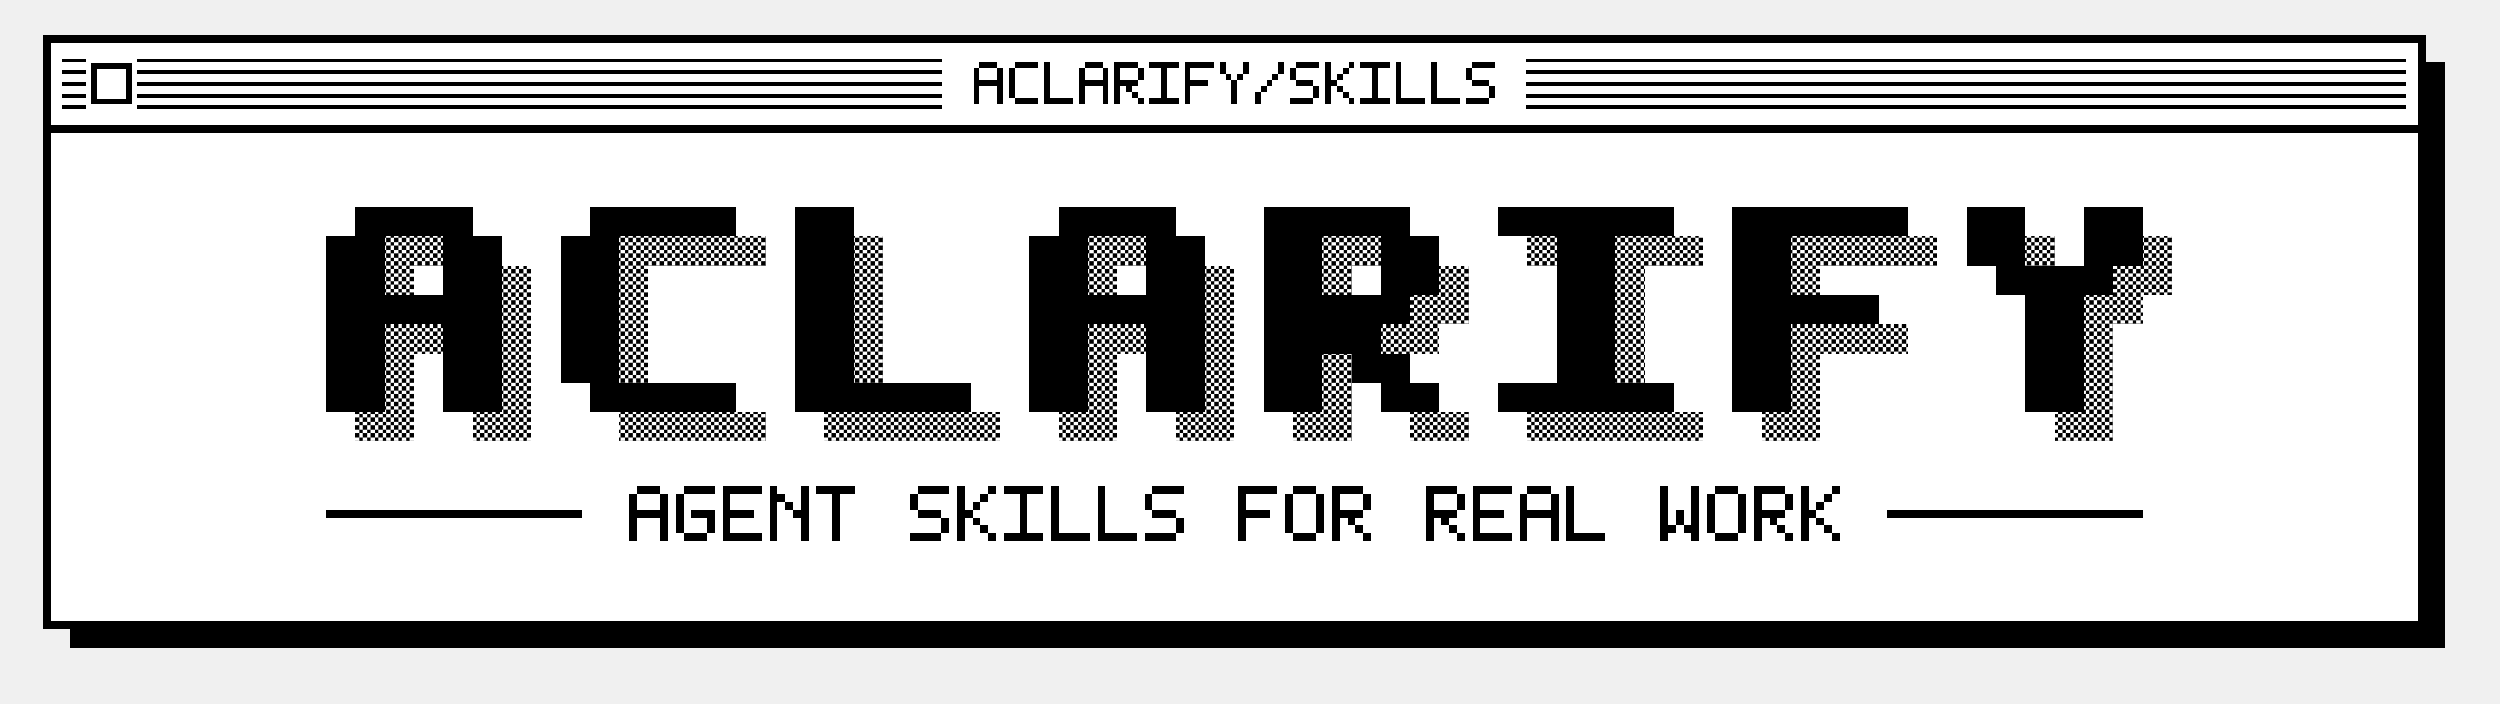
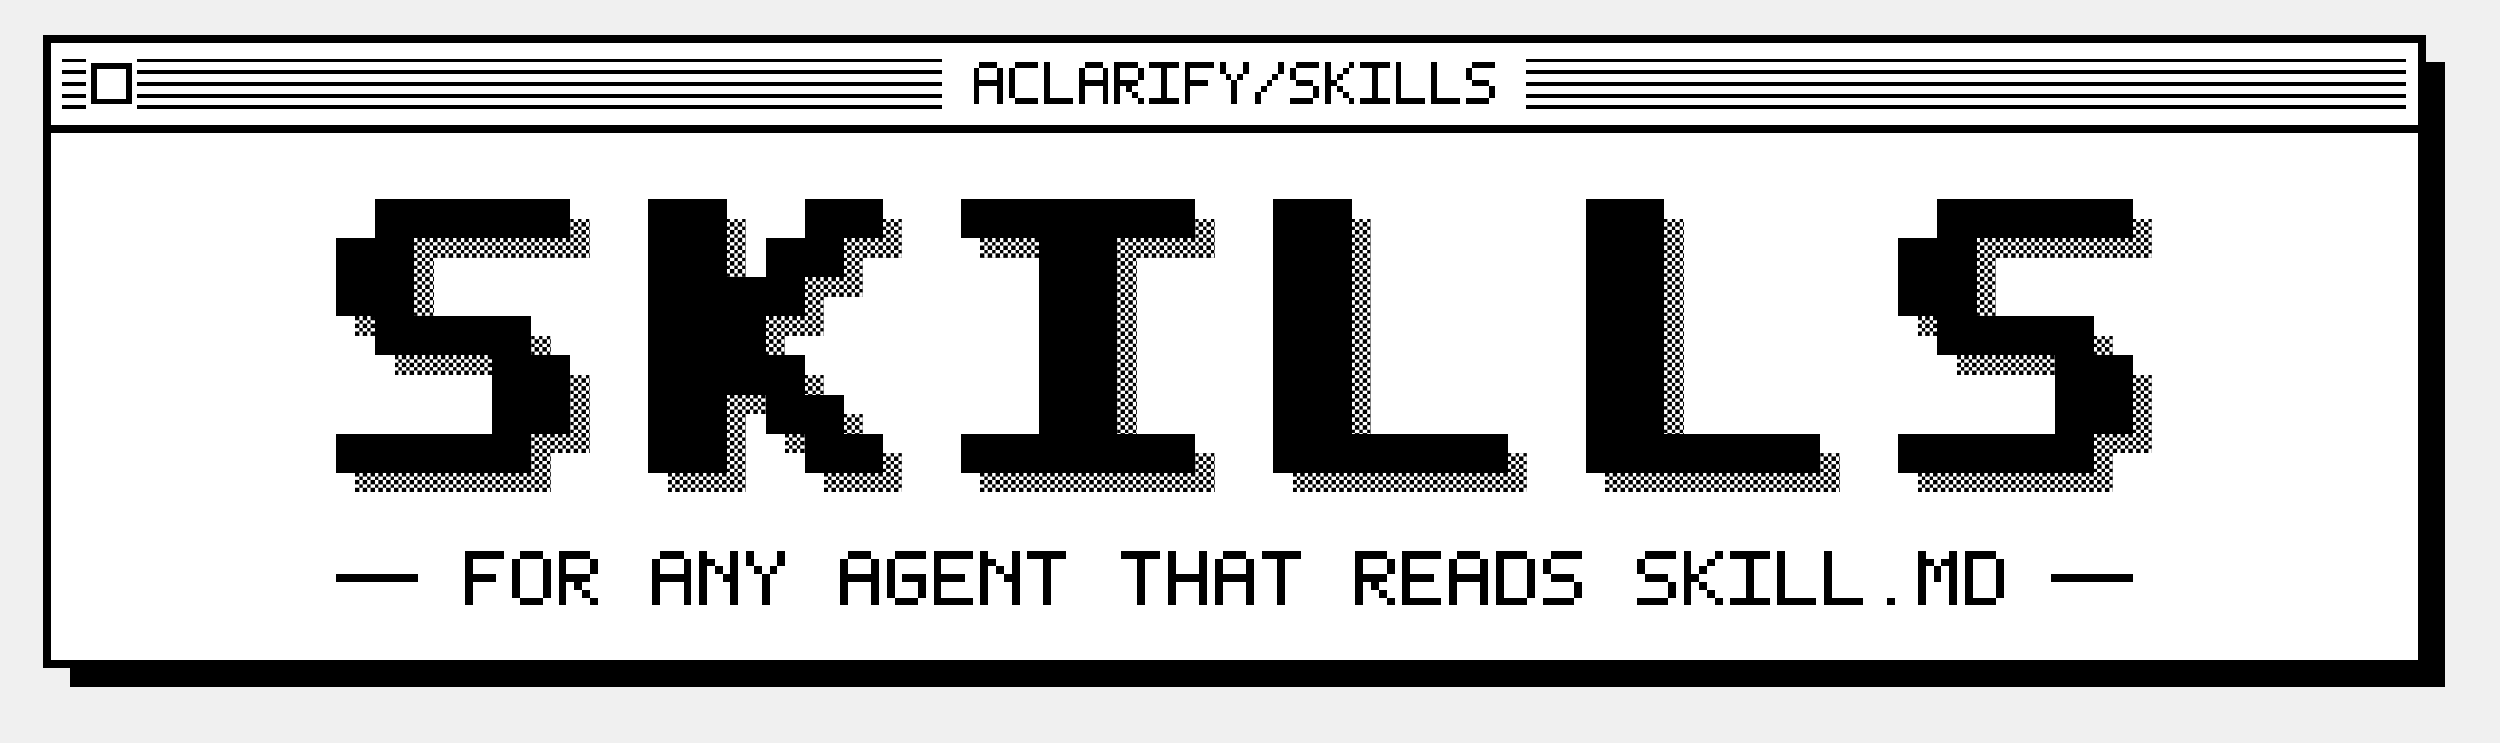
- <svg xmlns="http://www.w3.org/2000/svg" width="1280" height="360" viewBox="0 0 1280 360" shape-rendering="crispEdges" role="img" aria-label="Aclarify Skills">
+ <svg xmlns="http://www.w3.org/2000/svg" width="1280" height="380" viewBox="0 0 1280 380" shape-rendering="crispEdges" role="img" aria-label="Aclarify Skills">
  <defs>
    <pattern id="dither" width="4" height="4" patternUnits="userSpaceOnUse">
      <rect width="2" height="2" fill="#000" />
      <rect x="2" y="2" width="2" height="2" fill="#000" />
    </pattern>
    <pattern id="dither25" width="4" height="4" patternUnits="userSpaceOnUse">
      <rect width="2" height="2" fill="#000" />
    </pattern>
  </defs>
-   <rect x="36" y="32" width="1216" height="300" fill="#000" />
-   <rect x="24" y="20" width="1216" height="300" fill="#fff" stroke="#000" stroke-width="4" />
+   <rect x="36" y="32" width="1216" height="320" fill="#000" />
+   <rect x="24" y="20" width="1216" height="320" fill="#fff" stroke="#000" stroke-width="4" />
  <rect x="32" y="30" width="1200" height="2" fill="#000" />
  <rect x="32" y="36" width="1200" height="2" fill="#000" />
  <rect x="32" y="42" width="1200" height="2" fill="#000" />
  <rect x="32" y="48" width="1200" height="2" fill="#000" />
  <rect x="32" y="54" width="1200" height="2" fill="#000" />
  <rect x="24" y="64" width="1216" height="4" fill="#000" />
  <rect x="44" y="30" width="26" height="26" fill="#fff" />
  <rect x="48" y="34" width="18" height="18" fill="#fff" stroke="#000" stroke-width="3" />
  <rect x="482.5" y="28" width="299" height="30" fill="#fff" />
  <g fill="#000">
    <rect x="501.5" y="32" width="9" height="3" />
    <rect x="519.5" y="32" width="12" height="3" />
    <rect x="534.5" y="32" width="3" height="3" />
    <rect x="555.5" y="32" width="9" height="3" />
    <rect x="570.5" y="32" width="12" height="3" />
    <rect x="588.5" y="32" width="15" height="3" />
    <rect x="606.5" y="32" width="15" height="3" />
    <rect x="624.5" y="32" width="3" height="3" />
    <rect x="636.5" y="32" width="3" height="3" />
    <rect x="654.5" y="32" width="3" height="3" />
    <rect x="663.5" y="32" width="12" height="3" />
    <rect x="678.5" y="32" width="3" height="3" />
    <rect x="690.5" y="32" width="3" height="3" />
    <rect x="696.5" y="32" width="15" height="3" />
    <rect x="714.5" y="32" width="3" height="3" />
    <rect x="732.5" y="32" width="3" height="3" />
    <rect x="753.5" y="32" width="12" height="3" />
    <rect x="498.5" y="35" width="3" height="3" />
    <rect x="510.5" y="35" width="3" height="3" />
    <rect x="516.5" y="35" width="3" height="3" />
    <rect x="534.5" y="35" width="3" height="3" />
    <rect x="552.5" y="35" width="3" height="3" />
    <rect x="564.5" y="35" width="3" height="3" />
    <rect x="570.5" y="35" width="3" height="3" />
    <rect x="582.5" y="35" width="3" height="3" />
    <rect x="594.5" y="35" width="3" height="3" />
    <rect x="606.5" y="35" width="3" height="3" />
    <rect x="624.5" y="35" width="3" height="3" />
    <rect x="636.5" y="35" width="3" height="3" />
    <rect x="654.5" y="35" width="3" height="3" />
    <rect x="660.5" y="35" width="3" height="3" />
    <rect x="678.5" y="35" width="3" height="3" />
    <rect x="687.5" y="35" width="3" height="3" />
    <rect x="702.5" y="35" width="3" height="3" />
    <rect x="714.5" y="35" width="3" height="3" />
    <rect x="732.5" y="35" width="3" height="3" />
    <rect x="750.5" y="35" width="3" height="3" />
    <rect x="498.5" y="38" width="3" height="3" />
    <rect x="510.5" y="38" width="3" height="3" />
    <rect x="516.5" y="38" width="3" height="3" />
    <rect x="534.5" y="38" width="3" height="3" />
    <rect x="552.5" y="38" width="3" height="3" />
    <rect x="564.5" y="38" width="3" height="3" />
    <rect x="570.5" y="38" width="3" height="3" />
    <rect x="582.5" y="38" width="3" height="3" />
    <rect x="594.5" y="38" width="3" height="3" />
    <rect x="606.5" y="38" width="3" height="3" />
    <rect x="627.5" y="38" width="3" height="3" />
    <rect x="633.5" y="38" width="3" height="3" />
    <rect x="651.5" y="38" width="3" height="3" />
    <rect x="660.5" y="38" width="3" height="3" />
    <rect x="678.5" y="38" width="3" height="3" />
    <rect x="684.5" y="38" width="3" height="3" />
    <rect x="702.5" y="38" width="3" height="3" />
    <rect x="714.5" y="38" width="3" height="3" />
    <rect x="732.5" y="38" width="3" height="3" />
    <rect x="750.5" y="38" width="3" height="3" />
    <rect x="498.5" y="41" width="15" height="3" />
    <rect x="516.5" y="41" width="3" height="3" />
    <rect x="534.5" y="41" width="3" height="3" />
    <rect x="552.5" y="41" width="15" height="3" />
    <rect x="570.5" y="41" width="12" height="3" />
    <rect x="594.5" y="41" width="3" height="3" />
    <rect x="606.5" y="41" width="12" height="3" />
    <rect x="630.5" y="41" width="3" height="3" />
    <rect x="648.5" y="41" width="3" height="3" />
    <rect x="663.5" y="41" width="9" height="3" />
    <rect x="678.5" y="41" width="6" height="3" />
    <rect x="702.5" y="41" width="3" height="3" />
    <rect x="714.5" y="41" width="3" height="3" />
    <rect x="732.5" y="41" width="3" height="3" />
    <rect x="753.5" y="41" width="9" height="3" />
    <rect x="498.5" y="44" width="3" height="3" />
    <rect x="510.5" y="44" width="3" height="3" />
    <rect x="516.5" y="44" width="3" height="3" />
    <rect x="534.5" y="44" width="3" height="3" />
    <rect x="552.5" y="44" width="3" height="3" />
    <rect x="564.5" y="44" width="3" height="3" />
    <rect x="570.5" y="44" width="3" height="3" />
    <rect x="576.5" y="44" width="3" height="3" />
    <rect x="594.5" y="44" width="3" height="3" />
    <rect x="606.5" y="44" width="3" height="3" />
    <rect x="630.5" y="44" width="3" height="3" />
    <rect x="645.5" y="44" width="3" height="3" />
    <rect x="672.5" y="44" width="3" height="3" />
    <rect x="678.5" y="44" width="3" height="3" />
    <rect x="684.5" y="44" width="3" height="3" />
    <rect x="702.5" y="44" width="3" height="3" />
    <rect x="714.5" y="44" width="3" height="3" />
    <rect x="732.5" y="44" width="3" height="3" />
    <rect x="762.5" y="44" width="3" height="3" />
    <rect x="498.5" y="47" width="3" height="3" />
    <rect x="510.5" y="47" width="3" height="3" />
    <rect x="516.5" y="47" width="3" height="3" />
    <rect x="534.5" y="47" width="3" height="3" />
    <rect x="552.5" y="47" width="3" height="3" />
    <rect x="564.5" y="47" width="3" height="3" />
    <rect x="570.5" y="47" width="3" height="3" />
    <rect x="579.5" y="47" width="3" height="3" />
    <rect x="594.5" y="47" width="3" height="3" />
    <rect x="606.5" y="47" width="3" height="3" />
    <rect x="630.5" y="47" width="3" height="3" />
    <rect x="642.5" y="47" width="3" height="3" />
    <rect x="672.5" y="47" width="3" height="3" />
    <rect x="678.5" y="47" width="3" height="3" />
    <rect x="687.5" y="47" width="3" height="3" />
    <rect x="702.5" y="47" width="3" height="3" />
    <rect x="714.5" y="47" width="3" height="3" />
    <rect x="732.5" y="47" width="3" height="3" />
    <rect x="762.5" y="47" width="3" height="3" />
    <rect x="498.5" y="50" width="3" height="3" />
    <rect x="510.5" y="50" width="3" height="3" />
    <rect x="519.5" y="50" width="12" height="3" />
    <rect x="534.5" y="50" width="15" height="3" />
    <rect x="552.5" y="50" width="3" height="3" />
    <rect x="564.5" y="50" width="3" height="3" />
    <rect x="570.5" y="50" width="3" height="3" />
    <rect x="582.5" y="50" width="3" height="3" />
    <rect x="588.5" y="50" width="15" height="3" />
    <rect x="606.5" y="50" width="3" height="3" />
    <rect x="630.5" y="50" width="3" height="3" />
    <rect x="642.5" y="50" width="3" height="3" />
    <rect x="660.5" y="50" width="12" height="3" />
    <rect x="678.5" y="50" width="3" height="3" />
    <rect x="690.5" y="50" width="3" height="3" />
    <rect x="696.5" y="50" width="15" height="3" />
    <rect x="714.5" y="50" width="15" height="3" />
    <rect x="732.5" y="50" width="15" height="3" />
    <rect x="750.5" y="50" width="12" height="3" />
  </g>
  <g fill="url(#dither)">
-     <rect x="197" y="121" width="60" height="15" />
-     <rect x="317" y="121" width="75" height="15" />
-     <rect x="422" y="121" width="30" height="15" />
-     <rect x="557" y="121" width="60" height="15" />
-     <rect x="662" y="121" width="75" height="15" />
-     <rect x="782" y="121" width="90" height="15" />
-     <rect x="902" y="121" width="90" height="15" />
-     <rect x="1022" y="121" width="30" height="15" />
-     <rect x="1082" y="121" width="30" height="15" />
-     <rect x="182" y="136" width="30" height="15" />
-     <rect x="242" y="136" width="30" height="15" />
-     <rect x="302" y="136" width="30" height="15" />
-     <rect x="422" y="136" width="30" height="15" />
-     <rect x="542" y="136" width="30" height="15" />
-     <rect x="602" y="136" width="30" height="15" />
-     <rect x="662" y="136" width="30" height="15" />
-     <rect x="722" y="136" width="30" height="15" />
-     <rect x="812" y="136" width="30" height="15" />
-     <rect x="902" y="136" width="30" height="15" />
-     <rect x="1022" y="136" width="30" height="15" />
-     <rect x="1082" y="136" width="30" height="15" />
-     <rect x="182" y="151" width="30" height="15" />
-     <rect x="242" y="151" width="30" height="15" />
-     <rect x="302" y="151" width="30" height="15" />
-     <rect x="422" y="151" width="30" height="15" />
-     <rect x="542" y="151" width="30" height="15" />
-     <rect x="602" y="151" width="30" height="15" />
-     <rect x="662" y="151" width="30" height="15" />
-     <rect x="722" y="151" width="30" height="15" />
-     <rect x="812" y="151" width="30" height="15" />
-     <rect x="902" y="151" width="30" height="15" />
-     <rect x="1037" y="151" width="60" height="15" />
-     <rect x="182" y="166" width="90" height="15" />
-     <rect x="302" y="166" width="30" height="15" />
-     <rect x="422" y="166" width="30" height="15" />
-     <rect x="542" y="166" width="90" height="15" />
-     <rect x="662" y="166" width="75" height="15" />
-     <rect x="812" y="166" width="30" height="15" />
-     <rect x="902" y="166" width="75" height="15" />
-     <rect x="1052" y="166" width="30" height="15" />
-     <rect x="182" y="181" width="30" height="15" />
-     <rect x="242" y="181" width="30" height="15" />
-     <rect x="302" y="181" width="30" height="15" />
-     <rect x="422" y="181" width="30" height="15" />
-     <rect x="542" y="181" width="30" height="15" />
-     <rect x="602" y="181" width="30" height="15" />
-     <rect x="662" y="181" width="60" height="15" />
-     <rect x="812" y="181" width="30" height="15" />
-     <rect x="902" y="181" width="30" height="15" />
-     <rect x="1052" y="181" width="30" height="15" />
-     <rect x="182" y="196" width="30" height="15" />
-     <rect x="242" y="196" width="30" height="15" />
-     <rect x="302" y="196" width="30" height="15" />
-     <rect x="422" y="196" width="30" height="15" />
-     <rect x="542" y="196" width="30" height="15" />
-     <rect x="602" y="196" width="30" height="15" />
-     <rect x="662" y="196" width="30" height="15" />
-     <rect x="707" y="196" width="30" height="15" />
-     <rect x="812" y="196" width="30" height="15" />
-     <rect x="902" y="196" width="30" height="15" />
-     <rect x="1052" y="196" width="30" height="15" />
-     <rect x="182" y="211" width="30" height="15" />
-     <rect x="242" y="211" width="30" height="15" />
-     <rect x="317" y="211" width="75" height="15" />
-     <rect x="422" y="211" width="90" height="15" />
-     <rect x="542" y="211" width="30" height="15" />
-     <rect x="602" y="211" width="30" height="15" />
-     <rect x="662" y="211" width="30" height="15" />
-     <rect x="722" y="211" width="30" height="15" />
-     <rect x="782" y="211" width="90" height="15" />
-     <rect x="902" y="211" width="30" height="15" />
-     <rect x="1052" y="211" width="30" height="15" />
+     <rect x="202" y="112" width="100" height="20" />
+     <rect x="342" y="112" width="40" height="20" />
+     <rect x="422" y="112" width="40" height="20" />
+     <rect x="502" y="112" width="120" height="20" />
+     <rect x="662" y="112" width="40" height="20" />
+     <rect x="822" y="112" width="40" height="20" />
+     <rect x="1002" y="112" width="100" height="20" />
+     <rect x="182" y="132" width="40" height="20" />
+     <rect x="342" y="132" width="40" height="20" />
+     <rect x="402" y="132" width="40" height="20" />
+     <rect x="542" y="132" width="40" height="20" />
+     <rect x="662" y="132" width="40" height="20" />
+     <rect x="822" y="132" width="40" height="20" />
+     <rect x="982" y="132" width="40" height="20" />
+     <rect x="182" y="152" width="40" height="20" />
+     <rect x="342" y="152" width="80" height="20" />
+     <rect x="542" y="152" width="40" height="20" />
+     <rect x="662" y="152" width="40" height="20" />
+     <rect x="822" y="152" width="40" height="20" />
+     <rect x="982" y="152" width="40" height="20" />
+     <rect x="202" y="172" width="80" height="20" />
+     <rect x="342" y="172" width="60" height="20" />
+     <rect x="542" y="172" width="40" height="20" />
+     <rect x="662" y="172" width="40" height="20" />
+     <rect x="822" y="172" width="40" height="20" />
+     <rect x="1002" y="172" width="80" height="20" />
+     <rect x="262" y="192" width="40" height="20" />
+     <rect x="342" y="192" width="80" height="20" />
+     <rect x="542" y="192" width="40" height="20" />
+     <rect x="662" y="192" width="40" height="20" />
+     <rect x="822" y="192" width="40" height="20" />
+     <rect x="1062" y="192" width="40" height="20" />
+     <rect x="262" y="212" width="40" height="20" />
+     <rect x="342" y="212" width="40" height="20" />
+     <rect x="402" y="212" width="40" height="20" />
+     <rect x="542" y="212" width="40" height="20" />
+     <rect x="662" y="212" width="40" height="20" />
+     <rect x="822" y="212" width="40" height="20" />
+     <rect x="1062" y="212" width="40" height="20" />
+     <rect x="182" y="232" width="100" height="20" />
+     <rect x="342" y="232" width="40" height="20" />
+     <rect x="422" y="232" width="40" height="20" />
+     <rect x="502" y="232" width="120" height="20" />
+     <rect x="662" y="232" width="120" height="20" />
+     <rect x="822" y="232" width="120" height="20" />
+     <rect x="982" y="232" width="100" height="20" />
  </g>
  <g fill="#000">
-     <rect x="182" y="106" width="60" height="15" />
-     <rect x="302" y="106" width="75" height="15" />
-     <rect x="407" y="106" width="30" height="15" />
-     <rect x="542" y="106" width="60" height="15" />
-     <rect x="647" y="106" width="75" height="15" />
-     <rect x="767" y="106" width="90" height="15" />
-     <rect x="887" y="106" width="90" height="15" />
-     <rect x="1007" y="106" width="30" height="15" />
-     <rect x="1067" y="106" width="30" height="15" />
-     <rect x="167" y="121" width="30" height="15" />
-     <rect x="227" y="121" width="30" height="15" />
-     <rect x="287" y="121" width="30" height="15" />
-     <rect x="407" y="121" width="30" height="15" />
-     <rect x="527" y="121" width="30" height="15" />
-     <rect x="587" y="121" width="30" height="15" />
-     <rect x="647" y="121" width="30" height="15" />
-     <rect x="707" y="121" width="30" height="15" />
-     <rect x="797" y="121" width="30" height="15" />
-     <rect x="887" y="121" width="30" height="15" />
-     <rect x="1007" y="121" width="30" height="15" />
-     <rect x="1067" y="121" width="30" height="15" />
-     <rect x="167" y="136" width="30" height="15" />
-     <rect x="227" y="136" width="30" height="15" />
-     <rect x="287" y="136" width="30" height="15" />
-     <rect x="407" y="136" width="30" height="15" />
-     <rect x="527" y="136" width="30" height="15" />
-     <rect x="587" y="136" width="30" height="15" />
-     <rect x="647" y="136" width="30" height="15" />
-     <rect x="707" y="136" width="30" height="15" />
-     <rect x="797" y="136" width="30" height="15" />
-     <rect x="887" y="136" width="30" height="15" />
-     <rect x="1022" y="136" width="60" height="15" />
-     <rect x="167" y="151" width="90" height="15" />
-     <rect x="287" y="151" width="30" height="15" />
-     <rect x="407" y="151" width="30" height="15" />
-     <rect x="527" y="151" width="90" height="15" />
-     <rect x="647" y="151" width="75" height="15" />
-     <rect x="797" y="151" width="30" height="15" />
-     <rect x="887" y="151" width="75" height="15" />
-     <rect x="1037" y="151" width="30" height="15" />
-     <rect x="167" y="166" width="30" height="15" />
-     <rect x="227" y="166" width="30" height="15" />
-     <rect x="287" y="166" width="30" height="15" />
-     <rect x="407" y="166" width="30" height="15" />
-     <rect x="527" y="166" width="30" height="15" />
-     <rect x="587" y="166" width="30" height="15" />
-     <rect x="647" y="166" width="60" height="15" />
-     <rect x="797" y="166" width="30" height="15" />
-     <rect x="887" y="166" width="30" height="15" />
-     <rect x="1037" y="166" width="30" height="15" />
-     <rect x="167" y="181" width="30" height="15" />
-     <rect x="227" y="181" width="30" height="15" />
-     <rect x="287" y="181" width="30" height="15" />
-     <rect x="407" y="181" width="30" height="15" />
-     <rect x="527" y="181" width="30" height="15" />
-     <rect x="587" y="181" width="30" height="15" />
-     <rect x="647" y="181" width="30" height="15" />
-     <rect x="692" y="181" width="30" height="15" />
-     <rect x="797" y="181" width="30" height="15" />
-     <rect x="887" y="181" width="30" height="15" />
-     <rect x="1037" y="181" width="30" height="15" />
-     <rect x="167" y="196" width="30" height="15" />
-     <rect x="227" y="196" width="30" height="15" />
-     <rect x="302" y="196" width="75" height="15" />
-     <rect x="407" y="196" width="90" height="15" />
-     <rect x="527" y="196" width="30" height="15" />
-     <rect x="587" y="196" width="30" height="15" />
-     <rect x="647" y="196" width="30" height="15" />
-     <rect x="707" y="196" width="30" height="15" />
-     <rect x="767" y="196" width="90" height="15" />
-     <rect x="887" y="196" width="30" height="15" />
-     <rect x="1037" y="196" width="30" height="15" />
+     <rect x="192" y="102" width="100" height="20" />
+     <rect x="332" y="102" width="40" height="20" />
+     <rect x="412" y="102" width="40" height="20" />
+     <rect x="492" y="102" width="120" height="20" />
+     <rect x="652" y="102" width="40" height="20" />
+     <rect x="812" y="102" width="40" height="20" />
+     <rect x="992" y="102" width="100" height="20" />
+     <rect x="172" y="122" width="40" height="20" />
+     <rect x="332" y="122" width="40" height="20" />
+     <rect x="392" y="122" width="40" height="20" />
+     <rect x="532" y="122" width="40" height="20" />
+     <rect x="652" y="122" width="40" height="20" />
+     <rect x="812" y="122" width="40" height="20" />
+     <rect x="972" y="122" width="40" height="20" />
+     <rect x="172" y="142" width="40" height="20" />
+     <rect x="332" y="142" width="80" height="20" />
+     <rect x="532" y="142" width="40" height="20" />
+     <rect x="652" y="142" width="40" height="20" />
+     <rect x="812" y="142" width="40" height="20" />
+     <rect x="972" y="142" width="40" height="20" />
+     <rect x="192" y="162" width="80" height="20" />
+     <rect x="332" y="162" width="60" height="20" />
+     <rect x="532" y="162" width="40" height="20" />
+     <rect x="652" y="162" width="40" height="20" />
+     <rect x="812" y="162" width="40" height="20" />
+     <rect x="992" y="162" width="80" height="20" />
+     <rect x="252" y="182" width="40" height="20" />
+     <rect x="332" y="182" width="80" height="20" />
+     <rect x="532" y="182" width="40" height="20" />
+     <rect x="652" y="182" width="40" height="20" />
+     <rect x="812" y="182" width="40" height="20" />
+     <rect x="1052" y="182" width="40" height="20" />
+     <rect x="252" y="202" width="40" height="20" />
+     <rect x="332" y="202" width="40" height="20" />
+     <rect x="392" y="202" width="40" height="20" />
+     <rect x="532" y="202" width="40" height="20" />
+     <rect x="652" y="202" width="40" height="20" />
+     <rect x="812" y="202" width="40" height="20" />
+     <rect x="1052" y="202" width="40" height="20" />
+     <rect x="172" y="222" width="100" height="20" />
+     <rect x="332" y="222" width="40" height="20" />
+     <rect x="412" y="222" width="40" height="20" />
+     <rect x="492" y="222" width="120" height="20" />
+     <rect x="652" y="222" width="120" height="20" />
+     <rect x="812" y="222" width="120" height="20" />
+     <rect x="972" y="222" width="100" height="20" />
  </g>
  <g fill="#000">
-     <rect x="326" y="249" width="12" height="4" />
-     <rect x="350" y="249" width="16" height="4" />
-     <rect x="370" y="249" width="20" height="4" />
-     <rect x="394" y="249" width="4" height="4" />
-     <rect x="410" y="249" width="4" height="4" />
-     <rect x="418" y="249" width="20" height="4" />
-     <rect x="470" y="249" width="16" height="4" />
-     <rect x="490" y="249" width="4" height="4" />
-     <rect x="506" y="249" width="4" height="4" />
-     <rect x="514" y="249" width="20" height="4" />
-     <rect x="538" y="249" width="4" height="4" />
-     <rect x="562" y="249" width="4" height="4" />
-     <rect x="590" y="249" width="16" height="4" />
-     <rect x="634" y="249" width="20" height="4" />
-     <rect x="662" y="249" width="12" height="4" />
-     <rect x="682" y="249" width="16" height="4" />
-     <rect x="730" y="249" width="16" height="4" />
-     <rect x="754" y="249" width="20" height="4" />
-     <rect x="782" y="249" width="12" height="4" />
-     <rect x="802" y="249" width="4" height="4" />
-     <rect x="850" y="249" width="4" height="4" />
-     <rect x="866" y="249" width="4" height="4" />
-     <rect x="878" y="249" width="12" height="4" />
-     <rect x="898" y="249" width="16" height="4" />
-     <rect x="922" y="249" width="4" height="4" />
-     <rect x="938" y="249" width="4" height="4" />
-     <rect x="322" y="253" width="4" height="4" />
-     <rect x="338" y="253" width="4" height="4" />
-     <rect x="346" y="253" width="4" height="4" />
-     <rect x="370" y="253" width="4" height="4" />
-     <rect x="394" y="253" width="8" height="4" />
-     <rect x="410" y="253" width="4" height="4" />
-     <rect x="426" y="253" width="4" height="4" />
-     <rect x="466" y="253" width="4" height="4" />
-     <rect x="490" y="253" width="4" height="4" />
-     <rect x="502" y="253" width="4" height="4" />
-     <rect x="522" y="253" width="4" height="4" />
-     <rect x="538" y="253" width="4" height="4" />
-     <rect x="562" y="253" width="4" height="4" />
-     <rect x="586" y="253" width="4" height="4" />
-     <rect x="634" y="253" width="4" height="4" />
-     <rect x="658" y="253" width="4" height="4" />
-     <rect x="674" y="253" width="4" height="4" />
-     <rect x="682" y="253" width="4" height="4" />
-     <rect x="698" y="253" width="4" height="4" />
-     <rect x="730" y="253" width="4" height="4" />
-     <rect x="746" y="253" width="4" height="4" />
-     <rect x="754" y="253" width="4" height="4" />
-     <rect x="778" y="253" width="4" height="4" />
-     <rect x="794" y="253" width="4" height="4" />
-     <rect x="802" y="253" width="4" height="4" />
-     <rect x="850" y="253" width="4" height="4" />
-     <rect x="866" y="253" width="4" height="4" />
-     <rect x="874" y="253" width="4" height="4" />
-     <rect x="890" y="253" width="4" height="4" />
-     <rect x="898" y="253" width="4" height="4" />
-     <rect x="914" y="253" width="4" height="4" />
-     <rect x="922" y="253" width="4" height="4" />
-     <rect x="934" y="253" width="4" height="4" />
-     <rect x="322" y="257" width="4" height="4" />
-     <rect x="338" y="257" width="4" height="4" />
-     <rect x="346" y="257" width="4" height="4" />
-     <rect x="370" y="257" width="4" height="4" />
-     <rect x="394" y="257" width="4" height="4" />
-     <rect x="402" y="257" width="4" height="4" />
-     <rect x="410" y="257" width="4" height="4" />
-     <rect x="426" y="257" width="4" height="4" />
-     <rect x="466" y="257" width="4" height="4" />
-     <rect x="490" y="257" width="4" height="4" />
-     <rect x="498" y="257" width="4" height="4" />
-     <rect x="522" y="257" width="4" height="4" />
-     <rect x="538" y="257" width="4" height="4" />
-     <rect x="562" y="257" width="4" height="4" />
-     <rect x="586" y="257" width="4" height="4" />
-     <rect x="634" y="257" width="4" height="4" />
-     <rect x="658" y="257" width="4" height="4" />
-     <rect x="674" y="257" width="4" height="4" />
-     <rect x="682" y="257" width="4" height="4" />
-     <rect x="698" y="257" width="4" height="4" />
-     <rect x="730" y="257" width="4" height="4" />
-     <rect x="746" y="257" width="4" height="4" />
-     <rect x="754" y="257" width="4" height="4" />
-     <rect x="778" y="257" width="4" height="4" />
-     <rect x="794" y="257" width="4" height="4" />
-     <rect x="802" y="257" width="4" height="4" />
-     <rect x="850" y="257" width="4" height="4" />
-     <rect x="866" y="257" width="4" height="4" />
-     <rect x="874" y="257" width="4" height="4" />
-     <rect x="890" y="257" width="4" height="4" />
-     <rect x="898" y="257" width="4" height="4" />
-     <rect x="914" y="257" width="4" height="4" />
-     <rect x="922" y="257" width="4" height="4" />
-     <rect x="930" y="257" width="4" height="4" />
-     <rect x="322" y="261" width="20" height="4" />
-     <rect x="346" y="261" width="4" height="4" />
-     <rect x="354" y="261" width="12" height="4" />
-     <rect x="370" y="261" width="16" height="4" />
-     <rect x="394" y="261" width="4" height="4" />
-     <rect x="406" y="261" width="8" height="4" />
-     <rect x="426" y="261" width="4" height="4" />
-     <rect x="470" y="261" width="12" height="4" />
-     <rect x="490" y="261" width="8" height="4" />
-     <rect x="522" y="261" width="4" height="4" />
-     <rect x="538" y="261" width="4" height="4" />
-     <rect x="562" y="261" width="4" height="4" />
-     <rect x="590" y="261" width="12" height="4" />
-     <rect x="634" y="261" width="16" height="4" />
-     <rect x="658" y="261" width="4" height="4" />
-     <rect x="674" y="261" width="4" height="4" />
-     <rect x="682" y="261" width="16" height="4" />
-     <rect x="730" y="261" width="16" height="4" />
-     <rect x="754" y="261" width="16" height="4" />
-     <rect x="778" y="261" width="20" height="4" />
-     <rect x="802" y="261" width="4" height="4" />
-     <rect x="850" y="261" width="4" height="4" />
-     <rect x="858" y="261" width="4" height="4" />
-     <rect x="866" y="261" width="4" height="4" />
-     <rect x="874" y="261" width="4" height="4" />
-     <rect x="890" y="261" width="4" height="4" />
-     <rect x="898" y="261" width="16" height="4" />
-     <rect x="922" y="261" width="8" height="4" />
-     <rect x="322" y="265" width="4" height="4" />
-     <rect x="338" y="265" width="4" height="4" />
-     <rect x="346" y="265" width="4" height="4" />
-     <rect x="362" y="265" width="4" height="4" />
-     <rect x="370" y="265" width="4" height="4" />
-     <rect x="394" y="265" width="4" height="4" />
-     <rect x="410" y="265" width="4" height="4" />
-     <rect x="426" y="265" width="4" height="4" />
-     <rect x="482" y="265" width="4" height="4" />
-     <rect x="490" y="265" width="4" height="4" />
-     <rect x="498" y="265" width="4" height="4" />
-     <rect x="522" y="265" width="4" height="4" />
-     <rect x="538" y="265" width="4" height="4" />
-     <rect x="562" y="265" width="4" height="4" />
-     <rect x="602" y="265" width="4" height="4" />
-     <rect x="634" y="265" width="4" height="4" />
-     <rect x="658" y="265" width="4" height="4" />
-     <rect x="674" y="265" width="4" height="4" />
-     <rect x="682" y="265" width="4" height="4" />
-     <rect x="690" y="265" width="4" height="4" />
-     <rect x="730" y="265" width="4" height="4" />
-     <rect x="738" y="265" width="4" height="4" />
-     <rect x="754" y="265" width="4" height="4" />
-     <rect x="778" y="265" width="4" height="4" />
-     <rect x="794" y="265" width="4" height="4" />
-     <rect x="802" y="265" width="4" height="4" />
-     <rect x="850" y="265" width="4" height="4" />
-     <rect x="858" y="265" width="4" height="4" />
-     <rect x="866" y="265" width="4" height="4" />
-     <rect x="874" y="265" width="4" height="4" />
-     <rect x="890" y="265" width="4" height="4" />
-     <rect x="898" y="265" width="4" height="4" />
-     <rect x="906" y="265" width="4" height="4" />
-     <rect x="922" y="265" width="4" height="4" />
-     <rect x="930" y="265" width="4" height="4" />
-     <rect x="322" y="269" width="4" height="4" />
-     <rect x="338" y="269" width="4" height="4" />
-     <rect x="346" y="269" width="4" height="4" />
-     <rect x="362" y="269" width="4" height="4" />
-     <rect x="370" y="269" width="4" height="4" />
-     <rect x="394" y="269" width="4" height="4" />
-     <rect x="410" y="269" width="4" height="4" />
-     <rect x="426" y="269" width="4" height="4" />
-     <rect x="482" y="269" width="4" height="4" />
-     <rect x="490" y="269" width="4" height="4" />
-     <rect x="502" y="269" width="4" height="4" />
-     <rect x="522" y="269" width="4" height="4" />
-     <rect x="538" y="269" width="4" height="4" />
-     <rect x="562" y="269" width="4" height="4" />
-     <rect x="602" y="269" width="4" height="4" />
-     <rect x="634" y="269" width="4" height="4" />
-     <rect x="658" y="269" width="4" height="4" />
-     <rect x="674" y="269" width="4" height="4" />
-     <rect x="682" y="269" width="4" height="4" />
-     <rect x="694" y="269" width="4" height="4" />
-     <rect x="730" y="269" width="4" height="4" />
-     <rect x="742" y="269" width="4" height="4" />
-     <rect x="754" y="269" width="4" height="4" />
-     <rect x="778" y="269" width="4" height="4" />
-     <rect x="794" y="269" width="4" height="4" />
-     <rect x="802" y="269" width="4" height="4" />
-     <rect x="850" y="269" width="8" height="4" />
-     <rect x="862" y="269" width="8" height="4" />
-     <rect x="874" y="269" width="4" height="4" />
-     <rect x="890" y="269" width="4" height="4" />
-     <rect x="898" y="269" width="4" height="4" />
-     <rect x="910" y="269" width="4" height="4" />
-     <rect x="922" y="269" width="4" height="4" />
-     <rect x="934" y="269" width="4" height="4" />
-     <rect x="322" y="273" width="4" height="4" />
-     <rect x="338" y="273" width="4" height="4" />
-     <rect x="350" y="273" width="12" height="4" />
-     <rect x="370" y="273" width="20" height="4" />
-     <rect x="394" y="273" width="4" height="4" />
-     <rect x="410" y="273" width="4" height="4" />
-     <rect x="426" y="273" width="4" height="4" />
-     <rect x="466" y="273" width="16" height="4" />
-     <rect x="490" y="273" width="4" height="4" />
-     <rect x="506" y="273" width="4" height="4" />
-     <rect x="514" y="273" width="20" height="4" />
-     <rect x="538" y="273" width="20" height="4" />
-     <rect x="562" y="273" width="20" height="4" />
-     <rect x="586" y="273" width="16" height="4" />
-     <rect x="634" y="273" width="4" height="4" />
-     <rect x="662" y="273" width="12" height="4" />
-     <rect x="682" y="273" width="4" height="4" />
-     <rect x="698" y="273" width="4" height="4" />
-     <rect x="730" y="273" width="4" height="4" />
-     <rect x="746" y="273" width="4" height="4" />
-     <rect x="754" y="273" width="20" height="4" />
-     <rect x="778" y="273" width="4" height="4" />
-     <rect x="794" y="273" width="4" height="4" />
-     <rect x="802" y="273" width="20" height="4" />
-     <rect x="850" y="273" width="4" height="4" />
-     <rect x="866" y="273" width="4" height="4" />
-     <rect x="878" y="273" width="12" height="4" />
-     <rect x="898" y="273" width="4" height="4" />
-     <rect x="914" y="273" width="4" height="4" />
-     <rect x="922" y="273" width="4" height="4" />
-     <rect x="938" y="273" width="4" height="4" />
+     <rect x="238" y="282" width="20" height="4" />
+     <rect x="266" y="282" width="12" height="4" />
+     <rect x="286" y="282" width="16" height="4" />
+     <rect x="338" y="282" width="12" height="4" />
+     <rect x="358" y="282" width="4" height="4" />
+     <rect x="374" y="282" width="4" height="4" />
+     <rect x="382" y="282" width="4" height="4" />
+     <rect x="398" y="282" width="4" height="4" />
+     <rect x="434" y="282" width="12" height="4" />
+     <rect x="458" y="282" width="16" height="4" />
+     <rect x="478" y="282" width="20" height="4" />
+     <rect x="502" y="282" width="4" height="4" />
+     <rect x="518" y="282" width="4" height="4" />
+     <rect x="526" y="282" width="20" height="4" />
+     <rect x="574" y="282" width="20" height="4" />
+     <rect x="598" y="282" width="4" height="4" />
+     <rect x="614" y="282" width="4" height="4" />
+     <rect x="626" y="282" width="12" height="4" />
+     <rect x="646" y="282" width="20" height="4" />
+     <rect x="694" y="282" width="16" height="4" />
+     <rect x="718" y="282" width="20" height="4" />
+     <rect x="746" y="282" width="12" height="4" />
+     <rect x="766" y="282" width="16" height="4" />
+     <rect x="794" y="282" width="16" height="4" />
+     <rect x="842" y="282" width="16" height="4" />
+     <rect x="862" y="282" width="4" height="4" />
+     <rect x="878" y="282" width="4" height="4" />
+     <rect x="886" y="282" width="20" height="4" />
+     <rect x="910" y="282" width="4" height="4" />
+     <rect x="934" y="282" width="4" height="4" />
+     <rect x="982" y="282" width="4" height="4" />
+     <rect x="998" y="282" width="4" height="4" />
+     <rect x="1006" y="282" width="16" height="4" />
+     <rect x="238" y="286" width="4" height="4" />
+     <rect x="262" y="286" width="4" height="4" />
+     <rect x="278" y="286" width="4" height="4" />
+     <rect x="286" y="286" width="4" height="4" />
+     <rect x="302" y="286" width="4" height="4" />
+     <rect x="334" y="286" width="4" height="4" />
+     <rect x="350" y="286" width="4" height="4" />
+     <rect x="358" y="286" width="8" height="4" />
+     <rect x="374" y="286" width="4" height="4" />
+     <rect x="382" y="286" width="4" height="4" />
+     <rect x="398" y="286" width="4" height="4" />
+     <rect x="430" y="286" width="4" height="4" />
+     <rect x="446" y="286" width="4" height="4" />
+     <rect x="454" y="286" width="4" height="4" />
+     <rect x="478" y="286" width="4" height="4" />
+     <rect x="502" y="286" width="8" height="4" />
+     <rect x="518" y="286" width="4" height="4" />
+     <rect x="534" y="286" width="4" height="4" />
+     <rect x="582" y="286" width="4" height="4" />
+     <rect x="598" y="286" width="4" height="4" />
+     <rect x="614" y="286" width="4" height="4" />
+     <rect x="622" y="286" width="4" height="4" />
+     <rect x="638" y="286" width="4" height="4" />
+     <rect x="654" y="286" width="4" height="4" />
+     <rect x="694" y="286" width="4" height="4" />
+     <rect x="710" y="286" width="4" height="4" />
+     <rect x="718" y="286" width="4" height="4" />
+     <rect x="742" y="286" width="4" height="4" />
+     <rect x="758" y="286" width="4" height="4" />
+     <rect x="766" y="286" width="4" height="4" />
+     <rect x="782" y="286" width="4" height="4" />
+     <rect x="790" y="286" width="4" height="4" />
+     <rect x="838" y="286" width="4" height="4" />
+     <rect x="862" y="286" width="4" height="4" />
+     <rect x="874" y="286" width="4" height="4" />
+     <rect x="894" y="286" width="4" height="4" />
+     <rect x="910" y="286" width="4" height="4" />
+     <rect x="934" y="286" width="4" height="4" />
+     <rect x="982" y="286" width="8" height="4" />
+     <rect x="994" y="286" width="8" height="4" />
+     <rect x="1006" y="286" width="4" height="4" />
+     <rect x="1022" y="286" width="4" height="4" />
+     <rect x="238" y="290" width="4" height="4" />
+     <rect x="262" y="290" width="4" height="4" />
+     <rect x="278" y="290" width="4" height="4" />
+     <rect x="286" y="290" width="4" height="4" />
+     <rect x="302" y="290" width="4" height="4" />
+     <rect x="334" y="290" width="4" height="4" />
+     <rect x="350" y="290" width="4" height="4" />
+     <rect x="358" y="290" width="4" height="4" />
+     <rect x="366" y="290" width="4" height="4" />
+     <rect x="374" y="290" width="4" height="4" />
+     <rect x="386" y="290" width="4" height="4" />
+     <rect x="394" y="290" width="4" height="4" />
+     <rect x="430" y="290" width="4" height="4" />
+     <rect x="446" y="290" width="4" height="4" />
+     <rect x="454" y="290" width="4" height="4" />
+     <rect x="478" y="290" width="4" height="4" />
+     <rect x="502" y="290" width="4" height="4" />
+     <rect x="510" y="290" width="4" height="4" />
+     <rect x="518" y="290" width="4" height="4" />
+     <rect x="534" y="290" width="4" height="4" />
+     <rect x="582" y="290" width="4" height="4" />
+     <rect x="598" y="290" width="4" height="4" />
+     <rect x="614" y="290" width="4" height="4" />
+     <rect x="622" y="290" width="4" height="4" />
+     <rect x="638" y="290" width="4" height="4" />
+     <rect x="654" y="290" width="4" height="4" />
+     <rect x="694" y="290" width="4" height="4" />
+     <rect x="710" y="290" width="4" height="4" />
+     <rect x="718" y="290" width="4" height="4" />
+     <rect x="742" y="290" width="4" height="4" />
+     <rect x="758" y="290" width="4" height="4" />
+     <rect x="766" y="290" width="4" height="4" />
+     <rect x="782" y="290" width="4" height="4" />
+     <rect x="790" y="290" width="4" height="4" />
+     <rect x="838" y="290" width="4" height="4" />
+     <rect x="862" y="290" width="4" height="4" />
+     <rect x="870" y="290" width="4" height="4" />
+     <rect x="894" y="290" width="4" height="4" />
+     <rect x="910" y="290" width="4" height="4" />
+     <rect x="934" y="290" width="4" height="4" />
+     <rect x="982" y="290" width="4" height="4" />
+     <rect x="990" y="290" width="4" height="4" />
+     <rect x="998" y="290" width="4" height="4" />
+     <rect x="1006" y="290" width="4" height="4" />
+     <rect x="1022" y="290" width="4" height="4" />
+     <rect x="238" y="294" width="16" height="4" />
+     <rect x="262" y="294" width="4" height="4" />
+     <rect x="278" y="294" width="4" height="4" />
+     <rect x="286" y="294" width="16" height="4" />
+     <rect x="334" y="294" width="20" height="4" />
+     <rect x="358" y="294" width="4" height="4" />
+     <rect x="370" y="294" width="8" height="4" />
+     <rect x="390" y="294" width="4" height="4" />
+     <rect x="430" y="294" width="20" height="4" />
+     <rect x="454" y="294" width="4" height="4" />
+     <rect x="462" y="294" width="12" height="4" />
+     <rect x="478" y="294" width="16" height="4" />
+     <rect x="502" y="294" width="4" height="4" />
+     <rect x="514" y="294" width="8" height="4" />
+     <rect x="534" y="294" width="4" height="4" />
+     <rect x="582" y="294" width="4" height="4" />
+     <rect x="598" y="294" width="20" height="4" />
+     <rect x="622" y="294" width="20" height="4" />
+     <rect x="654" y="294" width="4" height="4" />
+     <rect x="694" y="294" width="16" height="4" />
+     <rect x="718" y="294" width="16" height="4" />
+     <rect x="742" y="294" width="20" height="4" />
+     <rect x="766" y="294" width="4" height="4" />
+     <rect x="782" y="294" width="4" height="4" />
+     <rect x="794" y="294" width="12" height="4" />
+     <rect x="842" y="294" width="12" height="4" />
+     <rect x="862" y="294" width="8" height="4" />
+     <rect x="894" y="294" width="4" height="4" />
+     <rect x="910" y="294" width="4" height="4" />
+     <rect x="934" y="294" width="4" height="4" />
+     <rect x="982" y="294" width="4" height="4" />
+     <rect x="990" y="294" width="4" height="4" />
+     <rect x="998" y="294" width="4" height="4" />
+     <rect x="1006" y="294" width="4" height="4" />
+     <rect x="1022" y="294" width="4" height="4" />
+     <rect x="238" y="298" width="4" height="4" />
+     <rect x="262" y="298" width="4" height="4" />
+     <rect x="278" y="298" width="4" height="4" />
+     <rect x="286" y="298" width="4" height="4" />
+     <rect x="294" y="298" width="4" height="4" />
+     <rect x="334" y="298" width="4" height="4" />
+     <rect x="350" y="298" width="4" height="4" />
+     <rect x="358" y="298" width="4" height="4" />
+     <rect x="374" y="298" width="4" height="4" />
+     <rect x="390" y="298" width="4" height="4" />
+     <rect x="430" y="298" width="4" height="4" />
+     <rect x="446" y="298" width="4" height="4" />
+     <rect x="454" y="298" width="4" height="4" />
+     <rect x="470" y="298" width="4" height="4" />
+     <rect x="478" y="298" width="4" height="4" />
+     <rect x="502" y="298" width="4" height="4" />
+     <rect x="518" y="298" width="4" height="4" />
+     <rect x="534" y="298" width="4" height="4" />
+     <rect x="582" y="298" width="4" height="4" />
+     <rect x="598" y="298" width="4" height="4" />
+     <rect x="614" y="298" width="4" height="4" />
+     <rect x="622" y="298" width="4" height="4" />
+     <rect x="638" y="298" width="4" height="4" />
+     <rect x="654" y="298" width="4" height="4" />
+     <rect x="694" y="298" width="4" height="4" />
+     <rect x="702" y="298" width="4" height="4" />
+     <rect x="718" y="298" width="4" height="4" />
+     <rect x="742" y="298" width="4" height="4" />
+     <rect x="758" y="298" width="4" height="4" />
+     <rect x="766" y="298" width="4" height="4" />
+     <rect x="782" y="298" width="4" height="4" />
+     <rect x="806" y="298" width="4" height="4" />
+     <rect x="854" y="298" width="4" height="4" />
+     <rect x="862" y="298" width="4" height="4" />
+     <rect x="870" y="298" width="4" height="4" />
+     <rect x="894" y="298" width="4" height="4" />
+     <rect x="910" y="298" width="4" height="4" />
+     <rect x="934" y="298" width="4" height="4" />
+     <rect x="982" y="298" width="4" height="4" />
+     <rect x="998" y="298" width="4" height="4" />
+     <rect x="1006" y="298" width="4" height="4" />
+     <rect x="1022" y="298" width="4" height="4" />
+     <rect x="238" y="302" width="4" height="4" />
+     <rect x="262" y="302" width="4" height="4" />
+     <rect x="278" y="302" width="4" height="4" />
+     <rect x="286" y="302" width="4" height="4" />
+     <rect x="298" y="302" width="4" height="4" />
+     <rect x="334" y="302" width="4" height="4" />
+     <rect x="350" y="302" width="4" height="4" />
+     <rect x="358" y="302" width="4" height="4" />
+     <rect x="374" y="302" width="4" height="4" />
+     <rect x="390" y="302" width="4" height="4" />
+     <rect x="430" y="302" width="4" height="4" />
+     <rect x="446" y="302" width="4" height="4" />
+     <rect x="454" y="302" width="4" height="4" />
+     <rect x="470" y="302" width="4" height="4" />
+     <rect x="478" y="302" width="4" height="4" />
+     <rect x="502" y="302" width="4" height="4" />
+     <rect x="518" y="302" width="4" height="4" />
+     <rect x="534" y="302" width="4" height="4" />
+     <rect x="582" y="302" width="4" height="4" />
+     <rect x="598" y="302" width="4" height="4" />
+     <rect x="614" y="302" width="4" height="4" />
+     <rect x="622" y="302" width="4" height="4" />
+     <rect x="638" y="302" width="4" height="4" />
+     <rect x="654" y="302" width="4" height="4" />
+     <rect x="694" y="302" width="4" height="4" />
+     <rect x="706" y="302" width="4" height="4" />
+     <rect x="718" y="302" width="4" height="4" />
+     <rect x="742" y="302" width="4" height="4" />
+     <rect x="758" y="302" width="4" height="4" />
+     <rect x="766" y="302" width="4" height="4" />
+     <rect x="782" y="302" width="4" height="4" />
+     <rect x="806" y="302" width="4" height="4" />
+     <rect x="854" y="302" width="4" height="4" />
+     <rect x="862" y="302" width="4" height="4" />
+     <rect x="874" y="302" width="4" height="4" />
+     <rect x="894" y="302" width="4" height="4" />
+     <rect x="910" y="302" width="4" height="4" />
+     <rect x="934" y="302" width="4" height="4" />
+     <rect x="982" y="302" width="4" height="4" />
+     <rect x="998" y="302" width="4" height="4" />
+     <rect x="1006" y="302" width="4" height="4" />
+     <rect x="1022" y="302" width="4" height="4" />
+     <rect x="238" y="306" width="4" height="4" />
+     <rect x="266" y="306" width="12" height="4" />
+     <rect x="286" y="306" width="4" height="4" />
+     <rect x="302" y="306" width="4" height="4" />
+     <rect x="334" y="306" width="4" height="4" />
+     <rect x="350" y="306" width="4" height="4" />
+     <rect x="358" y="306" width="4" height="4" />
+     <rect x="374" y="306" width="4" height="4" />
+     <rect x="390" y="306" width="4" height="4" />
+     <rect x="430" y="306" width="4" height="4" />
+     <rect x="446" y="306" width="4" height="4" />
+     <rect x="458" y="306" width="12" height="4" />
+     <rect x="478" y="306" width="20" height="4" />
+     <rect x="502" y="306" width="4" height="4" />
+     <rect x="518" y="306" width="4" height="4" />
+     <rect x="534" y="306" width="4" height="4" />
+     <rect x="582" y="306" width="4" height="4" />
+     <rect x="598" y="306" width="4" height="4" />
+     <rect x="614" y="306" width="4" height="4" />
+     <rect x="622" y="306" width="4" height="4" />
+     <rect x="638" y="306" width="4" height="4" />
+     <rect x="654" y="306" width="4" height="4" />
+     <rect x="694" y="306" width="4" height="4" />
+     <rect x="710" y="306" width="4" height="4" />
+     <rect x="718" y="306" width="20" height="4" />
+     <rect x="742" y="306" width="4" height="4" />
+     <rect x="758" y="306" width="4" height="4" />
+     <rect x="766" y="306" width="16" height="4" />
+     <rect x="790" y="306" width="16" height="4" />
+     <rect x="838" y="306" width="16" height="4" />
+     <rect x="862" y="306" width="4" height="4" />
+     <rect x="878" y="306" width="4" height="4" />
+     <rect x="886" y="306" width="20" height="4" />
+     <rect x="910" y="306" width="20" height="4" />
+     <rect x="934" y="306" width="20" height="4" />
+     <rect x="966" y="306" width="4" height="4" />
+     <rect x="982" y="306" width="4" height="4" />
+     <rect x="998" y="306" width="4" height="4" />
+     <rect x="1006" y="306" width="16" height="4" />
  </g>
-   <rect x="167" y="261" width="131" height="4" fill="#000" />
-   <rect x="966" y="261" width="131" height="4" fill="#000" />
+   <rect x="172" y="294" width="42" height="4" fill="#000" />
+   <rect x="1050" y="294" width="42" height="4" fill="#000" />
</svg>
